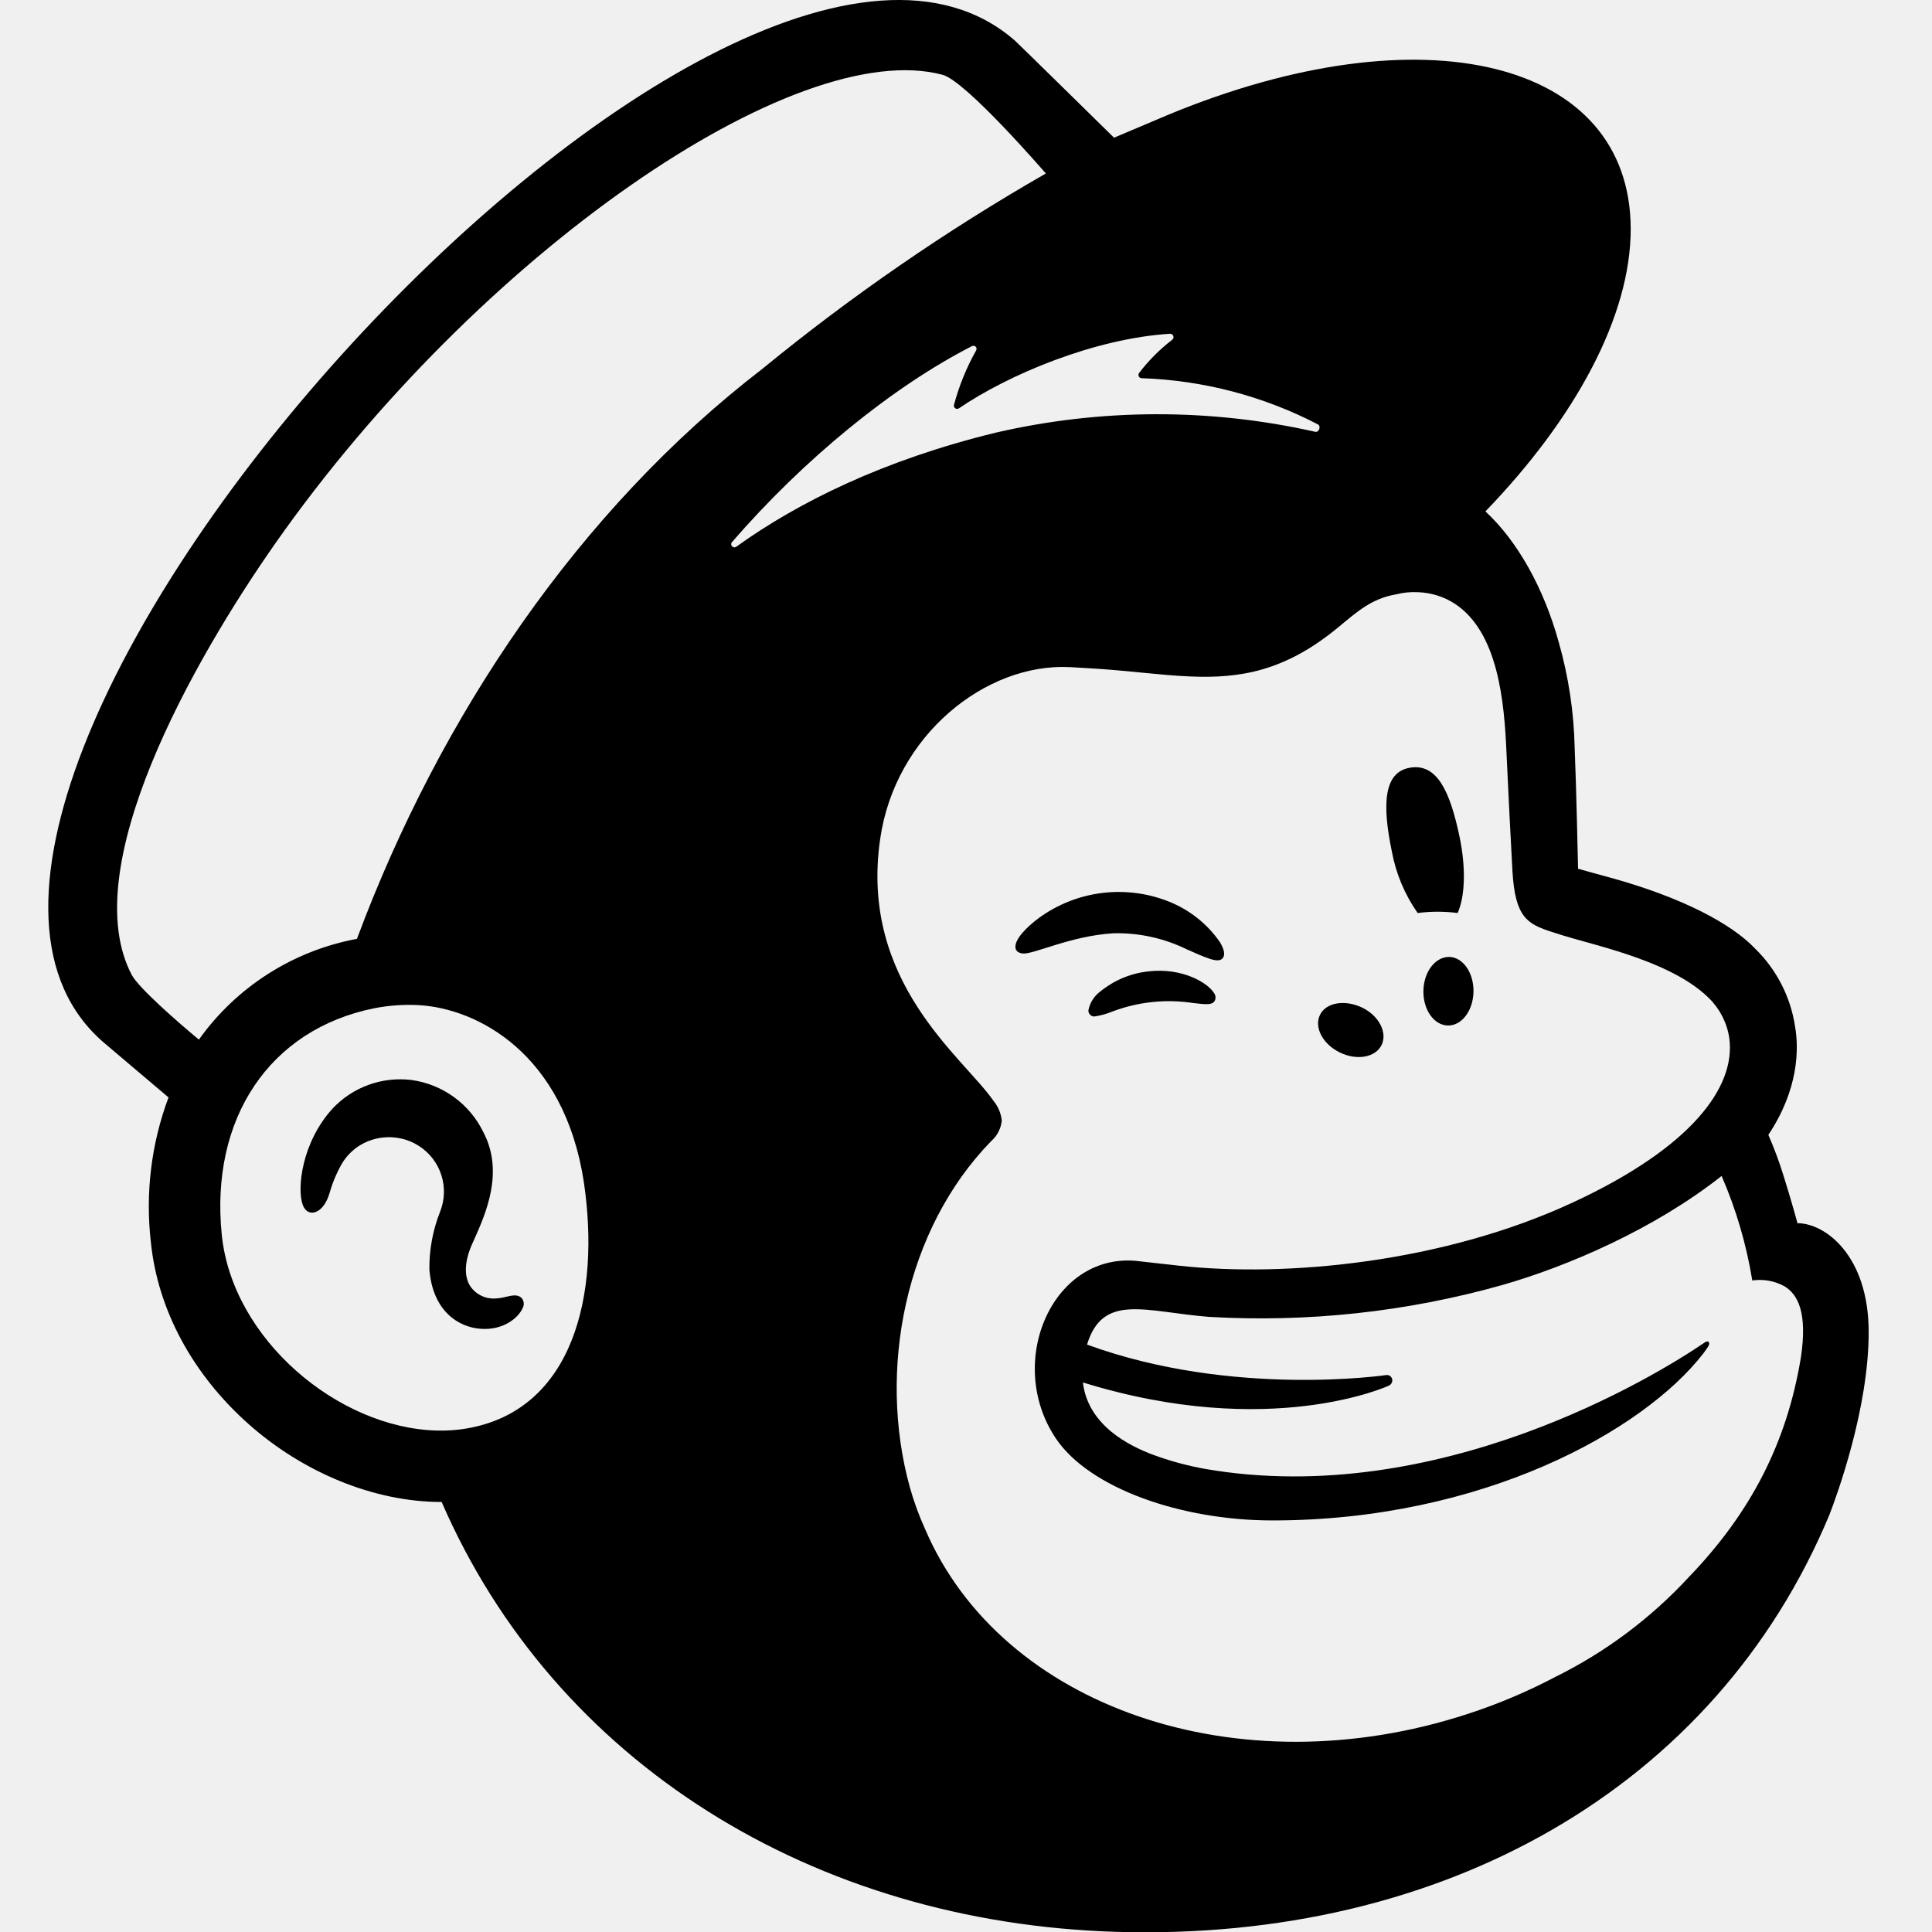
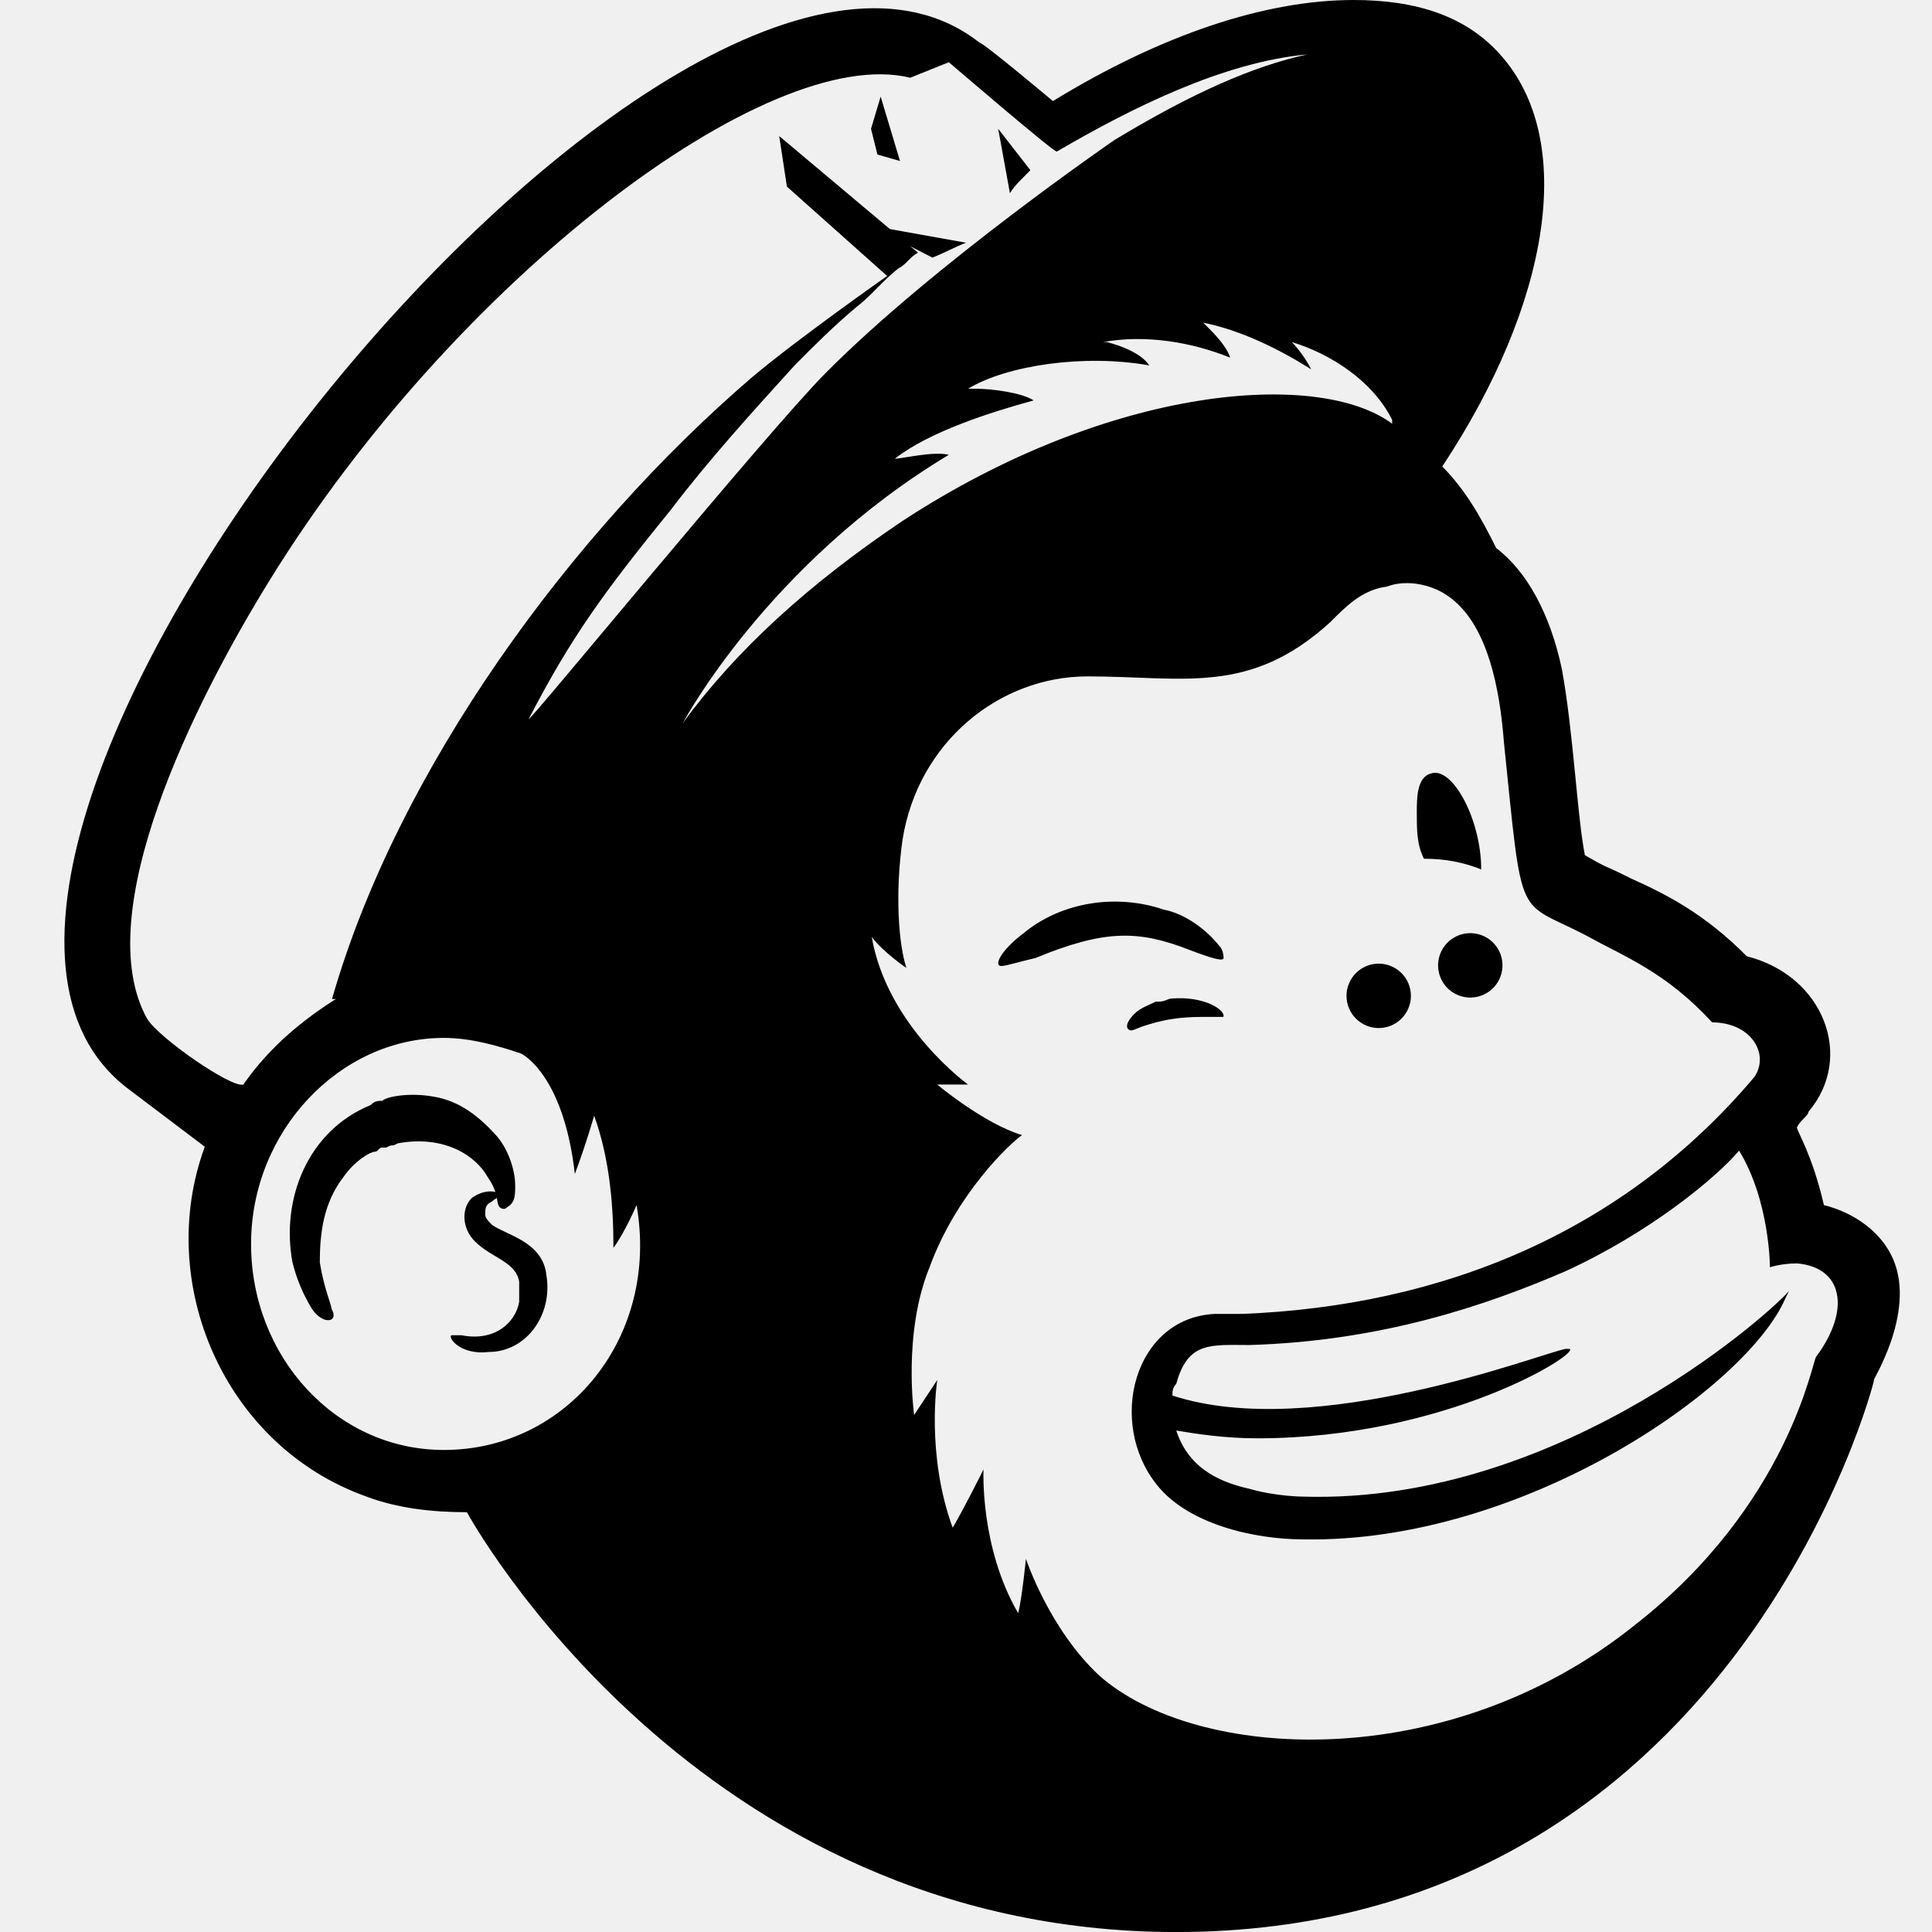
- <svg xmlns="http://www.w3.org/2000/svg" width="40" height="40" viewBox="0 0 40 40" fill="none">
-   <g clip-path="url(#clip0_1042_6051)">
-     <path d="M29.351 18.903C29.625 18.867 29.904 18.867 30.179 18.903C30.332 18.561 30.353 17.974 30.22 17.332C30.021 16.38 29.752 15.802 29.195 15.894C28.637 15.985 28.619 16.674 28.816 17.626C28.901 18.085 29.083 18.521 29.351 18.903Z" fill="black" />
-     <path d="M24.571 19.655C24.969 19.83 25.212 19.946 25.309 19.845C25.37 19.781 25.352 19.662 25.257 19.506C25.001 19.136 24.643 18.849 24.228 18.677C23.785 18.495 23.302 18.43 22.826 18.487C22.351 18.544 21.897 18.723 21.51 19.005C21.244 19.201 20.991 19.464 21.026 19.634C21.038 19.688 21.078 19.727 21.172 19.741C21.392 19.766 22.159 19.378 23.042 19.323C23.571 19.308 24.096 19.422 24.571 19.655Z" fill="black" />
-     <path d="M23.773 20.112C23.412 20.151 23.069 20.294 22.786 20.523C22.655 20.618 22.565 20.759 22.534 20.918C22.533 20.935 22.536 20.952 22.542 20.967C22.548 20.983 22.557 20.997 22.569 21.009C22.581 21.021 22.595 21.03 22.61 21.037C22.626 21.043 22.643 21.046 22.659 21.045C22.789 21.026 22.916 20.991 23.037 20.94C23.57 20.74 24.145 20.68 24.707 20.767C24.967 20.796 25.091 20.813 25.148 20.724C25.162 20.698 25.168 20.668 25.165 20.638C25.163 20.608 25.151 20.58 25.133 20.557C25.012 20.357 24.488 20.027 23.773 20.112Z" fill="black" />
-     <path d="M27.737 21.789C28.089 21.962 28.477 21.895 28.604 21.636C28.731 21.377 28.546 21.024 28.195 20.858C27.845 20.693 27.454 20.753 27.329 21.012C27.203 21.27 27.385 21.616 27.737 21.789Z" fill="black" />
-     <path d="M30.002 19.812C29.715 19.812 29.478 20.118 29.47 20.513C29.463 20.908 29.691 21.227 29.977 21.232C30.263 21.237 30.5 20.926 30.507 20.531C30.513 20.136 30.286 19.816 30.002 19.812Z" fill="black" />
-     <path d="M10.489 26.846C10.402 26.87 10.313 26.883 10.223 26.885C10.128 26.886 10.033 26.863 9.949 26.819C9.864 26.775 9.792 26.711 9.738 26.632C9.608 26.433 9.615 26.135 9.759 25.793C9.779 25.747 9.801 25.695 9.827 25.64C10.056 25.126 10.439 24.263 10.009 23.444C9.869 23.154 9.66 22.904 9.4 22.715C9.141 22.526 8.838 22.404 8.519 22.36C8.218 22.323 7.912 22.358 7.627 22.462C7.342 22.566 7.085 22.736 6.879 22.959C6.247 23.657 6.147 24.605 6.266 24.941C6.311 25.063 6.381 25.094 6.433 25.105C6.54 25.12 6.7 25.04 6.799 24.772C6.807 24.754 6.816 24.723 6.828 24.685C6.89 24.471 6.977 24.265 7.09 24.073C7.17 23.945 7.275 23.835 7.398 23.748C7.522 23.662 7.662 23.602 7.809 23.571C7.959 23.538 8.113 23.536 8.263 23.564C8.414 23.591 8.557 23.649 8.685 23.733C8.901 23.875 9.062 24.087 9.139 24.334C9.217 24.58 9.207 24.846 9.112 25.086C8.96 25.468 8.885 25.877 8.89 26.288C8.96 27.139 9.485 27.482 9.961 27.512C10.437 27.543 10.739 27.272 10.82 27.084C10.838 27.051 10.847 27.014 10.843 26.977C10.84 26.94 10.825 26.905 10.802 26.877C10.723 26.793 10.606 26.82 10.489 26.846Z" fill="black" />
-     <path d="M37.215 25.325C37.198 25.262 37.085 24.847 36.928 24.348C36.839 24.058 36.733 23.774 36.612 23.496C37.236 22.559 37.248 21.722 37.164 21.247C37.071 20.636 36.78 20.072 36.338 19.64C35.845 19.121 34.835 18.592 33.417 18.192C33.255 18.148 32.719 18.001 32.672 17.986C32.672 17.955 32.634 16.232 32.602 15.492C32.587 14.75 32.476 14.013 32.273 13.299C31.966 12.186 31.426 11.211 30.754 10.588C32.608 8.668 33.765 6.552 33.762 4.736C33.754 1.244 29.468 0.188 24.185 2.377L23.065 2.851C23.065 2.851 21.041 0.862 21.011 0.839C14.986 -4.416 -3.851 16.521 2.172 21.605L3.489 22.721C3.132 23.676 3.007 24.701 3.123 25.714C3.264 27.113 3.984 28.453 5.155 29.491C6.267 30.475 7.727 31.097 9.144 31.097C11.487 36.496 16.841 39.81 23.12 39.997C29.854 40.196 35.508 37.037 37.877 31.36C38.031 30.96 38.689 29.167 38.689 27.581C38.689 25.995 37.789 25.325 37.215 25.325ZM9.664 29.575C9.458 29.61 9.249 29.624 9.04 29.618C7.006 29.564 4.809 27.732 4.591 25.561C4.349 23.161 5.576 21.313 7.748 20.875C8.05 20.816 8.359 20.794 8.666 20.81C9.883 20.877 11.677 21.811 12.086 24.462C12.438 26.809 11.867 29.199 9.661 29.575H9.664ZM7.39 19.438C6.07 19.683 4.896 20.431 4.118 21.524C3.681 21.162 2.87 20.453 2.728 20.185C1.565 17.977 3.997 13.682 5.696 11.256C9.896 5.264 16.474 0.729 19.52 1.55C20.014 1.691 21.653 3.592 21.653 3.592C19.589 4.775 17.627 6.127 15.787 7.634C11.983 10.561 9.112 14.82 7.39 19.438ZM15.147 11.233C16.639 9.508 18.477 8.008 20.124 7.166C20.137 7.16 20.151 7.157 20.164 7.16C20.178 7.162 20.191 7.168 20.201 7.178C20.21 7.188 20.216 7.201 20.218 7.215C20.22 7.229 20.217 7.243 20.21 7.255C20.01 7.61 19.856 7.989 19.751 8.383C19.748 8.396 19.749 8.41 19.754 8.423C19.759 8.435 19.767 8.446 19.779 8.454C19.79 8.461 19.803 8.465 19.817 8.465C19.831 8.465 19.844 8.461 19.855 8.453C20.879 7.755 22.66 7.007 24.225 6.91C24.239 6.91 24.253 6.914 24.265 6.922C24.278 6.93 24.287 6.942 24.292 6.955C24.297 6.969 24.298 6.984 24.294 6.997C24.29 7.011 24.282 7.024 24.271 7.033C24.012 7.232 23.781 7.464 23.583 7.723C23.576 7.733 23.572 7.745 23.571 7.757C23.57 7.769 23.572 7.781 23.577 7.792C23.582 7.803 23.591 7.813 23.601 7.82C23.611 7.826 23.623 7.83 23.636 7.83C24.909 7.873 26.157 8.2 27.287 8.787C27.356 8.825 27.307 8.957 27.231 8.94C25.052 8.449 22.79 8.455 20.614 8.958C18.295 9.523 16.527 10.396 15.234 11.326C15.221 11.332 15.207 11.334 15.193 11.331C15.179 11.328 15.166 11.321 15.157 11.311C15.147 11.301 15.141 11.287 15.139 11.274C15.137 11.259 15.14 11.245 15.147 11.233ZM37.284 28.113C36.991 29.886 36.238 31.328 34.972 32.645C34.182 33.501 33.242 34.205 32.197 34.721C31.616 35.027 31.009 35.283 30.384 35.486C25.613 37.044 20.727 35.333 19.154 31.66C19.026 31.379 18.92 31.088 18.837 30.791C18.167 28.366 18.736 25.458 20.521 23.626C20.646 23.517 20.725 23.364 20.741 23.199C20.725 23.05 20.665 22.909 20.57 22.793C19.947 21.89 17.79 20.344 18.223 17.37C18.529 15.228 20.406 13.723 22.151 13.812L22.593 13.838C23.349 13.882 24.011 13.979 24.632 14.005C25.674 14.051 26.612 13.899 27.722 12.975C28.096 12.668 28.395 12.392 28.904 12.306C29.053 12.267 29.208 12.252 29.363 12.261C29.636 12.271 29.9 12.355 30.128 12.505C31.019 13.097 31.145 14.531 31.19 15.58C31.216 16.178 31.29 17.628 31.314 18.044C31.371 18.994 31.62 19.129 32.127 19.294C32.412 19.389 32.675 19.458 33.064 19.568C34.242 19.899 34.94 20.234 35.381 20.664C35.608 20.887 35.757 21.179 35.803 21.494C35.941 22.507 35.017 23.758 32.566 24.895C29.888 26.139 26.639 26.453 24.395 26.203L23.608 26.115C21.811 25.873 20.787 28.193 21.865 29.788C22.559 30.812 24.451 31.479 26.345 31.479C30.684 31.479 34.02 29.627 35.262 28.026C35.298 27.979 35.301 27.973 35.361 27.886C35.421 27.798 35.372 27.742 35.295 27.794C34.282 28.488 29.778 31.242 24.961 30.414C24.579 30.346 24.205 30.244 23.842 30.108C23.417 29.943 22.529 29.534 22.42 28.622C26.308 29.825 28.755 28.688 28.755 28.688C28.778 28.677 28.797 28.66 28.809 28.639C28.822 28.617 28.828 28.593 28.826 28.568C28.824 28.553 28.82 28.539 28.813 28.526C28.805 28.513 28.796 28.502 28.784 28.492C28.773 28.483 28.76 28.476 28.745 28.472C28.731 28.468 28.716 28.467 28.702 28.469C28.702 28.469 25.515 28.94 22.506 27.838C22.833 26.767 23.706 27.157 25.024 27.264C27.072 27.384 29.125 27.162 31.1 26.606C32.464 26.216 34.255 25.444 35.644 24.347C35.945 25.039 36.158 25.766 36.279 26.511C36.509 26.477 36.744 26.519 36.947 26.632C37.218 26.799 37.428 27.165 37.284 28.113Z" fill="black" />
+ <svg xmlns="http://www.w3.org/2000/svg" width="60" height="60">
+   <g transform="translate(2)">
+     <path d="M56.798 39.115c-.36-.845-1.197-1.449-2.155-1.69-.36-1.57-.838-2.294-.838-2.415.12-.241.359-.362.359-.483 1.437-1.69.479-4.225-1.915-4.829-1.317-1.328-2.515-1.931-3.592-2.414-.958-.483-.599-.242-1.437-.725-.24-1.207-.359-3.863-.718-5.794-.36-1.69-1.078-3.019-2.035-3.743-.48-.966-.958-1.81-1.676-2.535 3.352-5.07 4.19-10.14 1.795-12.797C43.51.483 41.953 0 40.037 0c-2.754 0-5.986 1.087-9.338 3.139 0 0-2.155-1.811-2.275-1.811C19.086-6.036-7.373 26.68 1.966 33.803l2.394 1.81c-1.556 4.227.6 9.297 5.028 10.867.958.362 2.036.483 3.113.483 0 0 7.064 13.038 22.029 13.038C51.77 60 56.2 42.978 56.2 42.857c-.12.12 1.316-2.052.598-3.742M2.564 31.63C.77 28.37 4.001 21.85 6.395 17.988 12.142 8.692 21.84 1.328 26.27 2.414l1.197-.482s3.233 2.776 3.352 2.776C33.093 3.38 35.966 1.932 38.6 1.69c-1.676.362-3.591 1.207-5.986 2.656 0 0-5.627 3.863-8.979 7.244-1.796 1.81-9.218 10.865-9.218 10.744 1.317-2.535 2.274-3.863 4.43-6.52 1.197-1.569 2.514-3.017 3.83-4.466.599-.604 1.198-1.207 1.916-1.81.479-.363.838-.846 1.317-1.208.24-.12.36-.362.599-.483l-4.31-3.622.239 1.57 3.113 2.776s-2.754 1.932-4.19 3.14c-5.627 4.828-11.015 12.192-13.05 19.315h.12c-.958.604-2.036 1.449-2.874 2.656-.359.12-2.634-1.449-2.993-2.052m9.219 13.4c-3.352 0-5.986-2.897-5.986-6.398s2.753-6.399 5.986-6.399c.838 0 1.676.242 2.394.483 0 0 1.317.604 1.676 3.743.36-.966.599-1.811.599-1.811.479 1.328.599 2.777.599 4.105.359-.483.718-1.328.718-1.328.718 4.104-2.155 7.605-5.986 7.605m7.423-22.575s2.633-4.95 8.26-8.33c-.479-.121-1.436.12-1.676.12 1.078-.845 2.993-1.448 4.31-1.81-.359-.242-1.317-.363-1.796-.363h-.24c1.198-.724 3.593-1.086 5.628-.724-.24-.362-.838-.604-1.317-.724h-.24.12c1.317-.242 2.754 0 3.95.483-.119-.363-.478-.725-.717-.966l-.12-.12c1.197.24 2.394.844 3.352 1.448a3.7 3.7 0 0 0-.599-.845c1.198.362 2.515 1.207 3.113 2.414v.121c-2.275-1.69-8.74-1.207-15.204 3.018-2.874 1.932-5.148 3.984-6.824 6.278m35.197 19.678c-.12.12-.838 4.587-5.626 8.33-5.867 4.708-13.649 4.225-16.642 1.57-1.556-1.45-2.274-3.623-2.274-3.623s-.12 1.208-.24 1.69c-1.197-2.052-1.077-4.466-1.077-4.466s-.599 1.207-.958 1.81c-.838-2.293-.479-4.587-.479-4.587l-.718 1.087s-.36-2.536.479-4.588c.838-2.294 2.514-3.863 2.873-4.104-1.197-.363-2.634-1.57-2.634-1.57h.958s-2.514-1.81-2.993-4.587c.359.482 1.077.965 1.077.965-.24-.724-.359-2.293-.12-3.984.48-3.018 2.994-5.07 5.747-5.07 2.993 0 5.029.604 7.543-1.69.479-.483.957-.966 1.676-1.087.12 0 .24-.12.718-.12.36 0 .838.12 1.197.362 1.317.845 1.676 3.018 1.796 4.587.599 5.795.36 4.83 2.634 6.037 1.077.603 2.394 1.086 3.831 2.656 1.197 0 1.796.965 1.317 1.69-4.07 4.829-9.697 7.122-15.923 7.364h-.838c-2.514.12-3.352 3.38-1.796 5.312.958 1.207 2.993 1.69 4.55 1.69 6.824.12 13.768-4.708 14.965-7.485l.12-.242c-.24.363-6.944 6.64-15.085 6.399 0 0-.838 0-1.676-.242-1.078-.241-1.916-.724-2.275-1.81.718.12 1.556.241 2.514.241 5.866 0 10.057-2.656 9.697-2.777h-.12c-.718.121-7.781 2.898-12.21 1.449 0-.12 0-.241.119-.362.359-1.328 1.077-1.207 2.275-1.207 4.07-.121 7.302-1.208 9.817-2.294 2.633-1.207 4.669-2.898 5.387-3.743.958 1.57.958 3.622.958 3.622s.359-.12.838-.12c1.437.12 1.676 1.448.598 2.897" />
+     <path d="m25.25 4.8.7.2-.6-2-.3 1zm4.75.486L29 4l.364 2c.181-.286.363-.429.636-.714m12.222 21.383c.667 0 1.222.11 1.778.331 0-1.545-.889-3.2-1.556-2.98-.444.11-.444.773-.444 1.214 0 .552 0 .993.222 1.435M28 7.538 25 7l1.957 1c.39-.154.652-.308 1.043-.462M34.939 29.5c.663.25 1.061.375 1.061.25 0 0 0-.25-.133-.375-.398-.5-1.06-1-1.724-1.125-1.46-.5-3.184-.25-4.378.75-.663.5-.929 1-.663 1 .132 0 .53-.125 1.061-.25 2.123-.875 3.184-.875 4.776-.25m.576 2.081h.476c.095-.19-.572-.663-1.62-.569-.095 0-.19.095-.38.095h-.096c-.19.095-.477.19-.667.38s-.286.379-.19.474.19 0 .476-.095c.857-.285 1.429-.285 2-.285zM13.15 36.562c.365.527.243.791.365.923 0 0 .12.132.242 0 .243-.132.243-.396.243-.66 0-.527-.243-1.187-.607-1.583-.485-.528-1.092-1.055-1.942-1.187-.728-.132-1.456 0-1.577.132-.122 0-.243 0-.364.132-1.942.791-2.792 2.902-2.428 4.882a5.1 5.1 0 0 0 .607 1.45c.364.529.85.397.607 0 0-.131-.243-.659-.364-1.45 0-.924.121-1.848.728-2.64.364-.527.85-.791.97-.791.122 0 .122-.132.244-.132h.121c.243-.132.121 0 .364-.132 1.456-.264 2.427.396 2.791 1.056" />
+     <path d="M13.28 38.039c-.104-.104-.21-.208-.21-.312 0-.208 0-.311.21-.415.106-.104.212-.104.212-.208s-.422-.208-.844.104c-.316.311-.316.935.106 1.35.527.52 1.265.624 1.37 1.247v.623c-.105.623-.738 1.247-1.792 1.039h-.316c-.105.104.316.623 1.16.52 1.16 0 2.002-1.143 1.792-2.39-.106-1.039-1.265-1.247-1.687-1.558z" />
+     <circle cx="43.66" cy="29.981" r="1" transform="rotate(-81.136 43.66 29.98)" />
+     <circle cx="40.817" cy="30.927" r="1" transform="rotate(-61.277 40.817 30.927)" />
  </g>
-   <defs>
-     <clipPath id="clip0_1042_6051">
-       <rect width="37.689" height="40" fill="white" transform="translate(1)" />
-     </clipPath>
-   </defs>
</svg>
